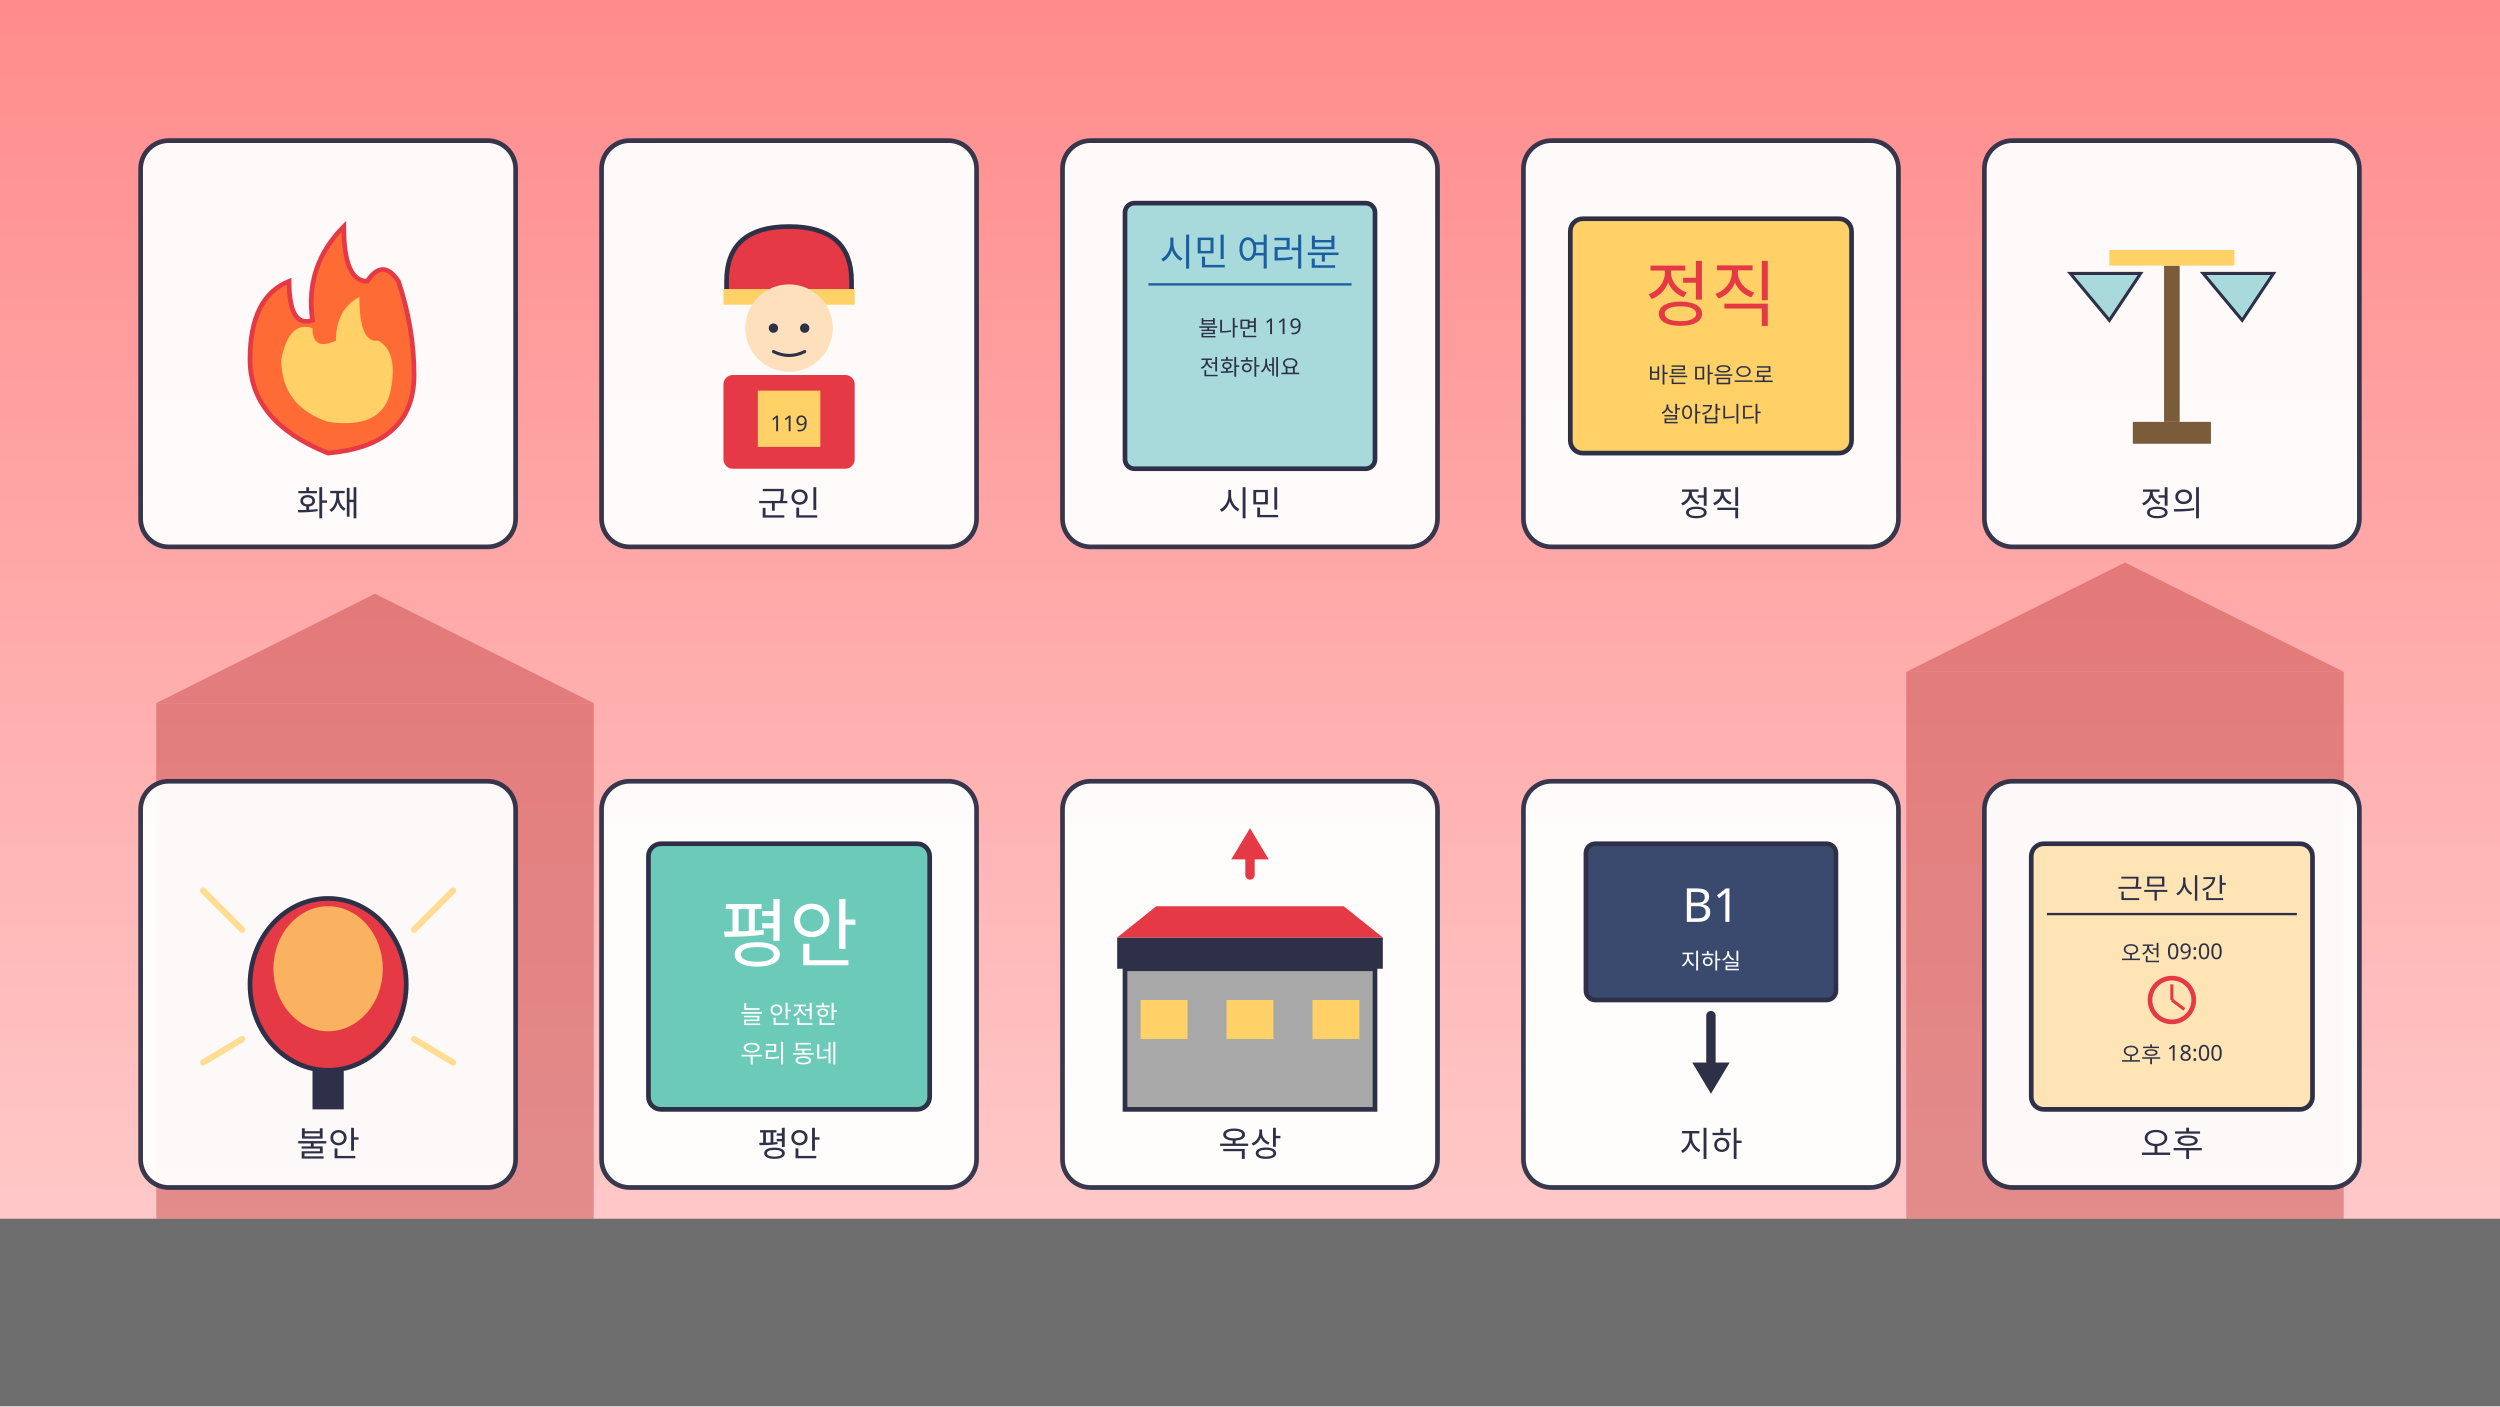
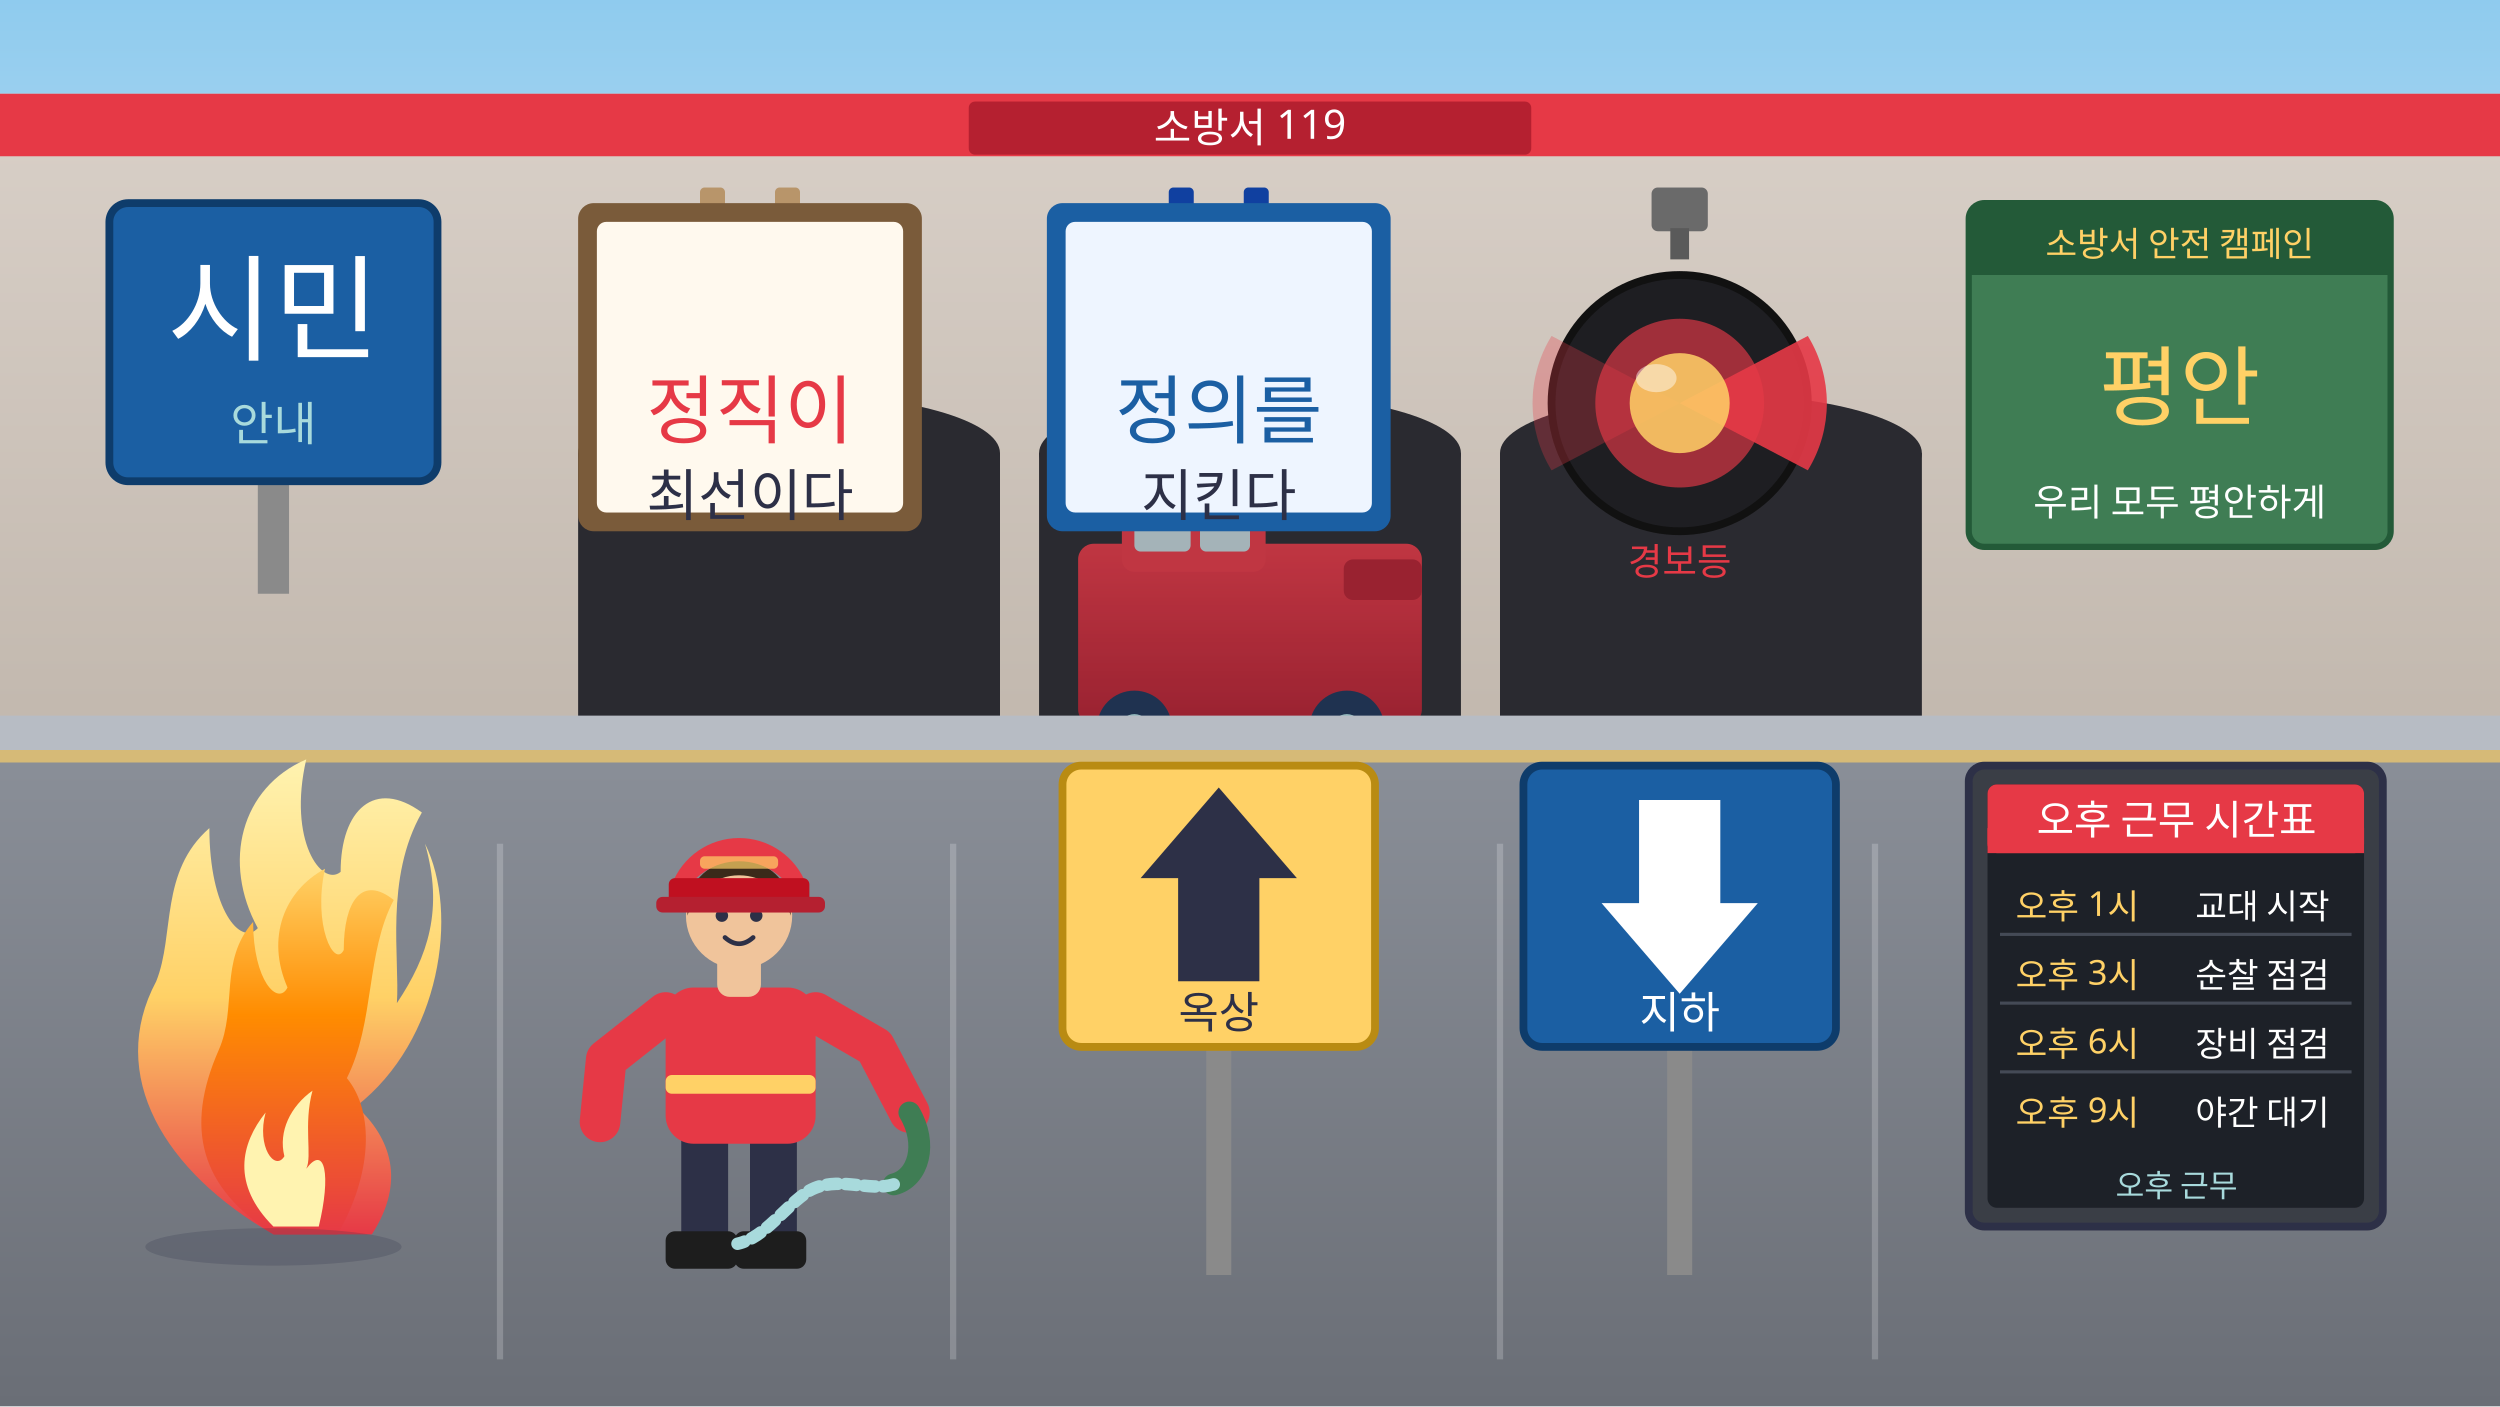
<svg xmlns="http://www.w3.org/2000/svg" viewBox="0 0 1600 900" preserveAspectRatio="xMidYMid meet" aria-label="소방서 사건 일러스트">
  <defs>
    <linearGradient id="fs-sky" x1="0" y1="0" x2="0" y2="1">
-       <stop offset="0" stop-color="#FF8C8C" />
-       <stop offset="1" stop-color="#FFD1D1" />
+       <stop offset="0" stop-color="#8FCBEE" />
+       <stop offset="0.6" stop-color="#BFE0F2" />
+       <stop offset="1" stop-color="#E8F4FB" />
+     </linearGradient>
+     <linearGradient id="fs-wall" x1="0" y1="0" x2="0" y2="1">
+       <stop offset="0" stop-color="#D9D0C8" />
+       <stop offset="1" stop-color="#C2B8AE" />
+     </linearGradient>
+     <linearGradient id="fs-floor" x1="0" y1="0" x2="0" y2="1">
+       <stop offset="0" stop-color="#8A8F98" />
+       <stop offset="1" stop-color="#6A6E76" />
+     </linearGradient>
+     <linearGradient id="fs-truck" x1="0" y1="0" x2="0" y2="1">
+       <stop offset="0" stop-color="#E63946" />
+       <stop offset="1" stop-color="#B52030" />
+     </linearGradient>
+     <linearGradient id="fs-flame1" x1="0" y1="1" x2="0" y2="0">
+       <stop offset="0" stop-color="#E63946" />
+       <stop offset="0.5" stop-color="#FFD166" />
+       <stop offset="1" stop-color="#FFF3B0" />
+     </linearGradient>
+     <linearGradient id="fs-flame2" x1="0" y1="1" x2="0" y2="0">
+       <stop offset="0" stop-color="#E63946" />
+       <stop offset="0.6" stop-color="#FF8C00" />
+       <stop offset="1" stop-color="#FFD166" />
    </linearGradient>
  </defs>
-   <rect x="0" y="0" width="1600" height="900" fill="url(#fs-sky)" />
-   <rect x="0" y="780" width="1600" height="120" fill="#6E6E6E" />
-   <g opacity="0.4" fill="#B83232">
-     <rect x="100" y="450" width="280" height="330" />
-     <rect x="1220" y="430" width="280" height="350" />
-     <polygon points="100,450 240,380 380,450" />
-     <polygon points="1220,430 1360,360 1500,430" />
+   <rect x="0" y="0" width="1600" height="460" fill="url(#fs-sky)" />
+   <rect x="0" y="60" width="1600" height="408" fill="url(#fs-wall)" />
+   <rect x="0" y="60" width="1600" height="40" fill="#E63946" />
+   <rect x="620" y="65" width="360" height="34" rx="4" fill="#B52030" />
+   <text x="800" y="91" text-anchor="middle" font-family="'Jua', sans-serif" font-size="26" fill="#ffffff">소방서 119</text>
+   <g fill="#2A2A30">
+     <rect x="370" y="290" width="270" height="178" rx="0" />
+     <ellipse cx="505" cy="290" rx="135" ry="38" />
+     <rect x="665" y="290" width="270" height="178" rx="0" />
+     <ellipse cx="800" cy="290" rx="135" ry="38" />
+     <rect x="960" y="290" width="270" height="178" rx="0" />
+     <ellipse cx="1095" cy="290" rx="135" ry="38" />
  </g>
-   <g transform="translate(90,90)">
-     <rect x="0" y="0" width="240" height="260" rx="18" fill="#fff" opacity="0.95" stroke="#2D3047" stroke-width="3" />
-     <path d="M 120,200 Q 70,180 70,140 Q 70,100 95,90 Q 95,120 110,115 Q 105,80 130,55 Q 130,90 145,90 Q 155,75 165,90 Q 175,120 175,150 Q 175,195 120,200 Z" fill="#FF6B35" stroke="#E63946" stroke-width="3" />
-     <path d="M 120,180 Q 90,170 90,140 Q 95,115 110,120 Q 110,135 125,128 Q 125,108 140,100 Q 140,130 152,128 Q 165,135 160,160 Q 155,185 120,180 Z" fill="#FFD166" />
-     <text x="120" y="240" text-anchor="middle" font-family="'Gowun Dodum', sans-serif" font-size="22" fill="#2D3047">화재</text>
+   <g opacity="0.8">
+     <rect x="690" y="348" width="220" height="116" rx="10" fill="url(#fs-truck)" />
+     <rect x="718" y="316" width="92" height="50" rx="8" fill="#E63946" />
+     <rect x="726" y="323" width="36" height="30" rx="4" fill="#BFE7EA" opacity="0.9" />
+     <rect x="768" y="323" width="32" height="30" rx="4" fill="#BFE7EA" opacity="0.9" />
+     <rect x="860" y="358" width="50" height="26" rx="6" fill="#B52030" />
+     <circle cx="726" cy="466" r="24" fill="#1D3557" />
+     <circle cx="726" cy="466" r="9" fill="#A8DADC" />
+     <circle cx="862" cy="466" r="24" fill="#1D3557" />
+     <circle cx="862" cy="466" r="9" fill="#A8DADC" />
  </g>
-   <g transform="translate(385,90)">
-     <rect x="0" y="0" width="240" height="260" rx="18" fill="#fff" opacity="0.95" stroke="#2D3047" stroke-width="3" />
-     <path d="M 80,90 Q 80,55 120,55 Q 160,55 160,90 L 160,100 L 80,100 Z" fill="#E63946" stroke="#2D3047" stroke-width="3" />
-     <rect x="78" y="95" width="84" height="10" fill="#FFD166" />
-     <circle cx="120" cy="120" r="28" fill="#FFE0BD" />
-     <circle cx="110" cy="120" r="3" fill="#2D3047" />
-     <circle cx="130" cy="120" r="3" fill="#2D3047" />
-     <path d="M 110,135 Q 120,140 130,135" stroke="#2D3047" stroke-width="2" fill="none" stroke-linecap="round" />
-     <rect x="78" y="150" width="84" height="60" rx="6" fill="#E63946" />
-     <rect x="100" y="160" width="40" height="36" fill="#FFD166" />
-     <text x="120" y="186" text-anchor="middle" font-family="'Jua', sans-serif" font-size="14" fill="#2D3047">119</text>
-     <text x="120" y="240" text-anchor="middle" font-family="'Gowun Dodum', sans-serif" font-size="22" fill="#2D3047">군인</text>
+   <rect x="0" y="458" width="1600" height="22" fill="#B7BCC4" />
+   <rect x="0" y="480" width="1600" height="420" fill="url(#fs-floor)" />
+   <rect x="0" y="480" width="1600" height="8" fill="#FFD166" opacity="0.65" />
+   <g stroke="#ffffff" stroke-width="4" opacity="0.2">
+     <line x1="320" y1="540" x2="320" y2="870" />
+     <line x1="610" y1="540" x2="610" y2="870" />
+     <line x1="960" y1="540" x2="960" y2="870" />
+     <line x1="1200" y1="540" x2="1200" y2="870" />
  </g>
-   <g transform="translate(680,90)">
-     <rect x="0" y="0" width="240" height="260" rx="18" fill="#fff" opacity="0.95" stroke="#2D3047" stroke-width="3" />
-     <rect x="40" y="40" width="160" height="170" rx="6" fill="#A8DADC" stroke="#2D3047" stroke-width="3" />
-     <text x="120" y="80" text-anchor="middle" font-family="'Jua', sans-serif" font-size="24" fill="#1B5FA3">시민 여러분</text>
-     <line x1="55" y1="92" x2="185" y2="92" stroke="#1B5FA3" stroke-width="1.5" />
-     <text x="120" y="125" text-anchor="middle" font-family="'Gowun Dodum', sans-serif" font-size="14" fill="#2D3047">불나면 119</text>
-     <text x="120" y="150" text-anchor="middle" font-family="'Gowun Dodum', sans-serif" font-size="14" fill="#2D3047">전화하세요</text>
-     <text x="120" y="240" text-anchor="middle" font-family="'Gowun Dodum', sans-serif" font-size="22" fill="#2D3047">시민</text>
+   <g data-hit="2" transform="translate(50,120)">
+     <rect class="hit-pad" x="0" y="0" width="250" height="260" fill="transparent" />
+     <rect x="115" y="185" width="20" height="75" fill="#8A8A8A" />
+     <rect x="20" y="10" width="210" height="178" rx="12" fill="#1B5FA3" stroke="#0E3C6B" stroke-width="5" />
+     <text x="125" y="105" text-anchor="middle" font-family="'Jua', sans-serif" font-size="74" fill="#ffffff">시민</text>
+     <text x="125" y="162" text-anchor="middle" font-family="'Gowun Dodum', sans-serif" font-size="30" fill="#A8DADC">안내</text>
  </g>
-   <g transform="translate(975,90)">
-     <rect x="0" y="0" width="240" height="260" rx="18" fill="#fff" opacity="0.95" stroke="#2D3047" stroke-width="3" />
-     <rect x="30" y="50" width="180" height="150" rx="8" fill="#FFD166" stroke="#2D3047" stroke-width="3" />
-     <text x="120" y="115" text-anchor="middle" font-family="'Jua', sans-serif" font-size="46" fill="#E63946">정직</text>
-     <text x="120" y="155" text-anchor="middle" font-family="'Gowun Dodum', sans-serif" font-size="14" fill="#2D3047">바른 마음으로</text>
-     <text x="120" y="180" text-anchor="middle" font-family="'Gowun Dodum', sans-serif" font-size="14" fill="#2D3047">살아갑니다</text>
-     <text x="120" y="240" text-anchor="middle" font-family="'Gowun Dodum', sans-serif" font-size="22" fill="#2D3047">정직</text>
+   <g data-hit="3" transform="translate(360,120)">
+     <rect class="hit-pad" x="0" y="0" width="240" height="260" fill="transparent" />
+     <rect x="88" y="0" width="16" height="18" rx="3" fill="#B8956A" />
+     <rect x="136" y="0" width="16" height="18" rx="3" fill="#B8956A" />
+     <rect x="10" y="10" width="220" height="210" rx="10" fill="#7A5B3A" />
+     <rect x="22" y="22" width="196" height="186" rx="6" fill="#FFF9EE" />
+     <text x="120" y="160" text-anchor="middle" font-family="'Jua', sans-serif" font-size="48" fill="#E63946">정직이</text>
+     <text x="120" y="210" text-anchor="middle" font-family="'Jua', sans-serif" font-size="36" fill="#2D3047">최선이다</text>
  </g>
-   <g transform="translate(1270,90)">
-     <rect x="0" y="0" width="240" height="260" rx="18" fill="#fff" opacity="0.95" stroke="#2D3047" stroke-width="3" />
-     <rect x="115" y="80" width="10" height="100" fill="#7a5b3a" />
-     <rect x="80" y="70" width="80" height="10" fill="#FFD166" />
-     <polygon points="55,85 100,85 80,115" fill="#A8DADC" stroke="#2D3047" stroke-width="2" />
-     <polygon points="140,85 185,85 165,115" fill="#A8DADC" stroke="#2D3047" stroke-width="2" />
-     <rect x="95" y="180" width="50" height="14" fill="#7a5b3a" />
-     <text x="120" y="240" text-anchor="middle" font-family="'Gowun Dodum', sans-serif" font-size="22" fill="#2D3047">정의</text>
+   <g data-hit="4" transform="translate(660,120)">
+     <rect class="hit-pad" x="0" y="0" width="240" height="260" fill="transparent" />
+     <rect x="88" y="0" width="16" height="18" rx="3" fill="#1040A0" />
+     <rect x="136" y="0" width="16" height="18" rx="3" fill="#1040A0" />
+     <rect x="10" y="10" width="220" height="210" rx="10" fill="#1B5FA3" />
+     <rect x="22" y="22" width="196" height="186" rx="6" fill="#EEF5FF" />
+     <text x="120" y="160" text-anchor="middle" font-family="'Jua', sans-serif" font-size="48" fill="#1B5FA3">정의를</text>
+     <text x="120" y="210" text-anchor="middle" font-family="'Jua', sans-serif" font-size="36" fill="#2D3047">지킨다</text>
  </g>
-   <g transform="translate(90,500)">
-     <rect x="0" y="0" width="240" height="260" rx="18" fill="#fff" opacity="0.95" stroke="#2D3047" stroke-width="3" />
-     <rect x="110" y="160" width="20" height="50" fill="#2D3047" />
-     <ellipse cx="120" cy="130" rx="50" ry="55" fill="#E63946" stroke="#2D3047" stroke-width="3" />
-     <ellipse cx="120" cy="120" rx="35" ry="40" fill="#FFD166" opacity="0.8" />
-     <g stroke="#FFD166" stroke-width="4" opacity="0.7" stroke-linecap="round">
-       <line x1="40" y1="70" x2="65" y2="95" />
-       <line x1="200" y1="70" x2="175" y2="95" />
-       <line x1="40" y1="180" x2="65" y2="165" />
-       <line x1="200" y1="180" x2="175" y2="165" />
-     </g>
-     <text x="120" y="240" text-anchor="middle" font-family="'Gowun Dodum', sans-serif" font-size="22" fill="#2D3047">불안</text>
+   <g data-hit="5" transform="translate(960,120)">
+     <rect class="hit-pad" x="0" y="0" width="230" height="260" fill="transparent" />
+     <rect x="97" y="0" width="36" height="28" rx="4" fill="#6A6A6A" />
+     <rect x="109" y="26" width="12" height="20" fill="#5A5A5A" />
+     <ellipse cx="115" cy="138" rx="82" ry="82" fill="#1E1E22" stroke="#111" stroke-width="5" />
+     <path d="M115,138 L197,95 A82,82 0 0,1 197,181 Z" fill="#E63946" opacity="0.9" />
+     <path d="M115,138 L33,95  A82,82 0 0,0 33,181  Z" fill="#E63946" opacity="0.3" />
+     <ellipse cx="115" cy="138" rx="54" ry="54" fill="#E63946" opacity="0.65" />
+     <ellipse cx="115" cy="138" rx="32" ry="32" fill="#FFD166" opacity="0.85" />
+     <ellipse cx="100" cy="122" rx="13" ry="9" fill="#ffffff" opacity="0.45" />
+     <text x="115" y="248" text-anchor="middle" font-family="'Gowun Dodum', sans-serif" font-size="24" fill="#E63946">경보등</text>
  </g>
-   <g transform="translate(385,500)">
-     <rect x="0" y="0" width="240" height="260" rx="18" fill="#fff" opacity="0.95" stroke="#2D3047" stroke-width="3" />
-     <rect x="30" y="40" width="180" height="170" rx="8" fill="#6BCAB8" stroke="#2D3047" stroke-width="3" />
-     <text x="120" y="115" text-anchor="middle" font-family="'Jua', sans-serif" font-size="48" fill="#fff">평안</text>
-     <text x="120" y="155" text-anchor="middle" font-family="'Gowun Dodum', sans-serif" font-size="16" fill="#fff">늘 안전한</text>
-     <text x="120" y="180" text-anchor="middle" font-family="'Gowun Dodum', sans-serif" font-size="16" fill="#fff">우리 동네</text>
-     <text x="120" y="240" text-anchor="middle" font-family="'Gowun Dodum', sans-serif" font-size="22" fill="#2D3047">평안</text>
+   <g data-hit="6" transform="translate(1250,120)">
+     <rect class="hit-pad" x="0" y="0" width="290" height="260" fill="transparent" />
+     <circle cx="28" cy="28" r="7" fill="#FFD166" />
+     <circle cx="262" cy="28" r="7" fill="#FFD166" />
+     <circle cx="28" cy="222" r="7" fill="#FFD166" />
+     <circle cx="262" cy="222" r="7" fill="#FFD166" />
+     <rect x="10" y="10" width="270" height="220" rx="10" fill="#3F7D54" stroke="#235A38" stroke-width="4" />
+     <rect x="10" y="10" width="270" height="46" rx="10" fill="#235A38" />
+     <rect x="10" y="38" width="270" height="18" fill="#235A38" />
+     <text x="145" y="44" text-anchor="middle" font-family="'Gowun Dodum', sans-serif" font-size="22" fill="#FFD166">소방서 안전 캠페인</text>
+     <text x="145" y="148" text-anchor="middle" font-family="'Jua', sans-serif" font-size="56" fill="#FFD166">평안</text>
+     <text x="145" y="210" text-anchor="middle" font-family="'Gowun Dodum', sans-serif" font-size="24" fill="#ffffff">우리 모두 평안하게</text>
  </g>
-   <g transform="translate(680,500)">
-     <rect x="0" y="0" width="240" height="260" rx="18" fill="#fff" opacity="0.95" stroke="#2D3047" stroke-width="3" />
-     <rect x="40" y="120" width="160" height="90" fill="#A8A8A8" stroke="#2D3047" stroke-width="3" />
-     <rect x="50" y="140" width="30" height="25" fill="#FFD166" />
-     <rect x="105" y="140" width="30" height="25" fill="#FFD166" />
-     <rect x="160" y="140" width="30" height="25" fill="#FFD166" />
-     <rect x="35" y="100" width="170" height="20" fill="#2D3047" />
-     <polygon points="35,100 60,80 180,80 205,100" fill="#E63946" />
-     <path d="M 120,60 L 120,40" stroke="#E63946" stroke-width="6" stroke-linecap="round" />
-     <polygon points="108,50 132,50 120,30" fill="#E63946" />
-     <text x="120" y="240" text-anchor="middle" font-family="'Gowun Dodum', sans-serif" font-size="22" fill="#2D3047">옥상</text>
+   <g data-hit="0" transform="translate(50,480)">
+     <rect class="hit-pad" x="0" y="0" width="250" height="330" fill="transparent" />
+     <path d="M125,310 C55,270 18,208 50,148 C62,118 52,78 84,50 C84,102 104,126 115,114 C92,72 104,24 146,6 C134,58 156,88 168,78 C168,38 190,18 220,40 C196,82 206,134 204,162 C224,132 234,102 222,60 C244,104 232,186 178,228 C200,248 210,276 188,310 Z" fill="url(#fs-flame1)" />
+     <path d="M125,310 C78,280 68,242 90,192 C102,165 90,135 112,110 C112,148 128,164 134,152 C120,120 132,90 158,76 C150,112 164,140 170,128 C170,96 182,80 202,96 C184,130 190,174 172,210 C190,232 188,272 166,310 Z" fill="url(#fs-flame2)" />
+     <path d="M125,305 C98,278 104,252 120,232 C114,254 126,270 132,260 C128,244 136,228 150,218 C144,240 150,260 146,268 C158,252 162,272 154,305 Z" fill="#FFF3B0" />
+     <ellipse cx="125" cy="318" rx="82" ry="12" fill="#2D3047" opacity="0.22" />
  </g>
-   <g transform="translate(975,500)">
-     <rect x="0" y="0" width="240" height="260" rx="18" fill="#fff" opacity="0.95" stroke="#2D3047" stroke-width="3" />
-     <rect x="40" y="40" width="160" height="100" rx="6" fill="#3a4a6e" stroke="#2D3047" stroke-width="3" />
-     <text x="120" y="90" text-anchor="middle" font-family="'Jua', sans-serif" font-size="30" fill="#fff">B1</text>
-     <text x="120" y="120" text-anchor="middle" font-family="'Gowun Dodum', sans-serif" font-size="14" fill="#fff">지하실</text>
-     <path d="M 120,150 L 120,180" stroke="#2D3047" stroke-width="6" stroke-linecap="round" />
-     <polygon points="108,180 132,180 120,200" fill="#2D3047" />
-     <text x="120" y="240" text-anchor="middle" font-family="'Gowun Dodum', sans-serif" font-size="22" fill="#2D3047">지하</text>
+   <g data-hit="1" transform="translate(360,480)">
+     <rect class="hit-pad" x="0" y="0" width="230" height="340" fill="transparent" />
+     <rect x="76" y="238" width="30" height="88" rx="10" fill="#2D3047" />
+     <rect x="120" y="238" width="30" height="88" rx="10" fill="#2D3047" />
+     <rect x="66" y="308" width="46" height="24" rx="6" fill="#1D1D1D" />
+     <rect x="110" y="308" width="46" height="24" rx="6" fill="#1D1D1D" />
+     <rect x="66" y="152" width="96" height="100" rx="18" fill="#E63946" />
+     <rect x="66" y="208" width="96" height="12" rx="4" fill="#FFD166" />
+     <path d="M66,168 L28,198 L24,238" fill="none" stroke="#E63946" stroke-width="26" stroke-linecap="round" stroke-linejoin="round" />
+     <path d="M162,168 L200,190 L222,232" fill="none" stroke="#E63946" stroke-width="26" stroke-linecap="round" stroke-linejoin="round" />
+     <path d="M222,232 C234,252 228,274 212,278" fill="none" stroke="#3F7D54" stroke-width="14" stroke-linecap="round" />
+     <path d="M212,278 C196,283 176,272 158,282 C142,292 130,312 112,316" fill="none" stroke="#A8DADC" stroke-width="8" stroke-linecap="round" stroke-dasharray="7,5" />
+     <rect x="99" y="128" width="28" height="30" rx="8" fill="#F0C49B" />
+     <circle cx="113" cy="106" r="34" fill="#F0C49B" />
+     <path d="M80,106 A34 34 0 0 1 146,106 L146,96 A34 34 0 0 0 80,96 Z" fill="#3A2A1A" />
+     <circle cx="102" cy="106" r="4" fill="#2D3047" />
+     <circle cx="124" cy="106" r="4" fill="#2D3047" />
+     <path d="M104,120 Q113,128 122,120" stroke="#2D3047" stroke-width="3" fill="none" stroke-linecap="round" />
+     <path d="M76,96 A40 40 0 0 1 150,96 L156,86 A46 46 0 0 0 70,86 Z" fill="#E63946" />
+     <rect x="68" y="82" width="90" height="16" rx="4" fill="#C01020" />
+     <rect x="60" y="94" width="108" height="10" rx="4" fill="#B52030" />
+     <rect x="88" y="68" width="50" height="8" rx="3" fill="#FFD166" opacity="0.7" />
  </g>
-   <g transform="translate(1270,500)">
-     <rect x="0" y="0" width="240" height="260" rx="18" fill="#fff" opacity="0.95" stroke="#2D3047" stroke-width="3" />
-     <rect x="30" y="40" width="180" height="170" rx="8" fill="#FFE4B5" stroke="#2D3047" stroke-width="3" />
-     <text x="120" y="75" text-anchor="middle" font-family="'Jua', sans-serif" font-size="18" fill="#2D3047">근무 시간</text>
-     <line x1="40" y1="85" x2="200" y2="85" stroke="#2D3047" stroke-width="1.5" />
-     <text x="120" y="115" text-anchor="middle" font-family="'Gowun Dodum', sans-serif" font-size="14" fill="#2D3047">오전 09:00</text>
-     <circle cx="120" cy="140" r="14" fill="none" stroke="#E63946" stroke-width="3" />
-     <line x1="120" y1="140" x2="120" y2="130" stroke="#E63946" stroke-width="2" />
-     <line x1="120" y1="140" x2="128" y2="146" stroke="#E63946" stroke-width="2" />
-     <text x="120" y="180" text-anchor="middle" font-family="'Gowun Dodum', sans-serif" font-size="14" fill="#2D3047">오후 18:00</text>
-     <text x="120" y="240" text-anchor="middle" font-family="'Gowun Dodum', sans-serif" font-size="22" fill="#2D3047">오후</text>
+   <g data-hit="7" transform="translate(660,480)">
+     <rect class="hit-pad" x="0" y="0" width="240" height="340" fill="transparent" />
+     <rect x="112" y="188" width="16" height="148" fill="#8A8A8A" />
+     <rect x="20" y="10" width="200" height="180" rx="12" fill="#FFD166" stroke="#B98B12" stroke-width="5" />
+     <polygon points="120,24 170,82 146,82 146,148 94,148 94,82 70,82" fill="#2D3047" />
+     <text x="120" y="178" text-anchor="middle" font-family="'Jua', sans-serif" font-size="28" fill="#2D3047">옥상</text>
+   </g>
+   <g data-hit="8" transform="translate(960,480)">
+     <rect class="hit-pad" x="0" y="0" width="230" height="340" fill="transparent" />
+     <rect x="107" y="188" width="16" height="148" fill="#8A8A8A" />
+     <rect x="15" y="10" width="200" height="180" rx="12" fill="#1B5FA3" stroke="#0E3C6B" stroke-width="5" />
+     <polygon points="115,156 165,98 141,98 141,32 89,32 89,98 65,98" fill="#ffffff" />
+     <text x="115" y="178" text-anchor="middle" font-family="'Jua', sans-serif" font-size="28" fill="#ffffff">지하</text>
+   </g>
+   <g data-hit="9" transform="translate(1250,480)">
+     <rect class="hit-pad" x="0" y="0" width="285" height="340" fill="transparent" />
+     <rect x="10" y="10" width="265" height="295" rx="10" fill="#3A3E46" stroke="#2D3047" stroke-width="5" />
+     <rect x="22" y="22" width="241" height="271" rx="6" fill="#1D2128" />
+     <rect x="22" y="22" width="241" height="44" rx="6" fill="#E63946" />
+     <rect x="22" y="50" width="241" height="16" fill="#E63946" />
+     <text x="143" y="54" text-anchor="middle" font-family="'Jua', sans-serif" font-size="26" fill="#ffffff">오후 근무 시간표</text>
+     <text x="40" y="108" font-family="'Gowun Dodum', sans-serif" font-size="22" fill="#FFD166">오후 1시</text>
+     <text x="155" y="108" font-family="'Gowun Dodum', sans-serif" font-size="22" fill="#ffffff">교대 시작</text>
+     <line x1="30" y1="118" x2="255" y2="118" stroke="#444A56" stroke-width="2" />
+     <text x="40" y="152" font-family="'Gowun Dodum', sans-serif" font-size="22" fill="#FFD166">오후 3시</text>
+     <text x="155" y="152" font-family="'Gowun Dodum', sans-serif" font-size="22" fill="#ffffff">순찰 점검</text>
+     <line x1="30" y1="162" x2="255" y2="162" stroke="#444A56" stroke-width="2" />
+     <text x="40" y="196" font-family="'Gowun Dodum', sans-serif" font-size="22" fill="#FFD166">오후 6시</text>
+     <text x="155" y="196" font-family="'Gowun Dodum', sans-serif" font-size="22" fill="#ffffff">장비 점검</text>
+     <line x1="30" y1="206" x2="255" y2="206" stroke="#444A56" stroke-width="2" />
+     <text x="40" y="240" font-family="'Gowun Dodum', sans-serif" font-size="22" fill="#FFD166">오후 9시</text>
+     <text x="155" y="240" font-family="'Gowun Dodum', sans-serif" font-size="22" fill="#ffffff">야간 대기</text>
+     <text x="143" y="286" text-anchor="middle" font-family="'Jua', sans-serif" font-size="20" fill="#A8DADC">오후 근무</text>
  </g>
</svg>
